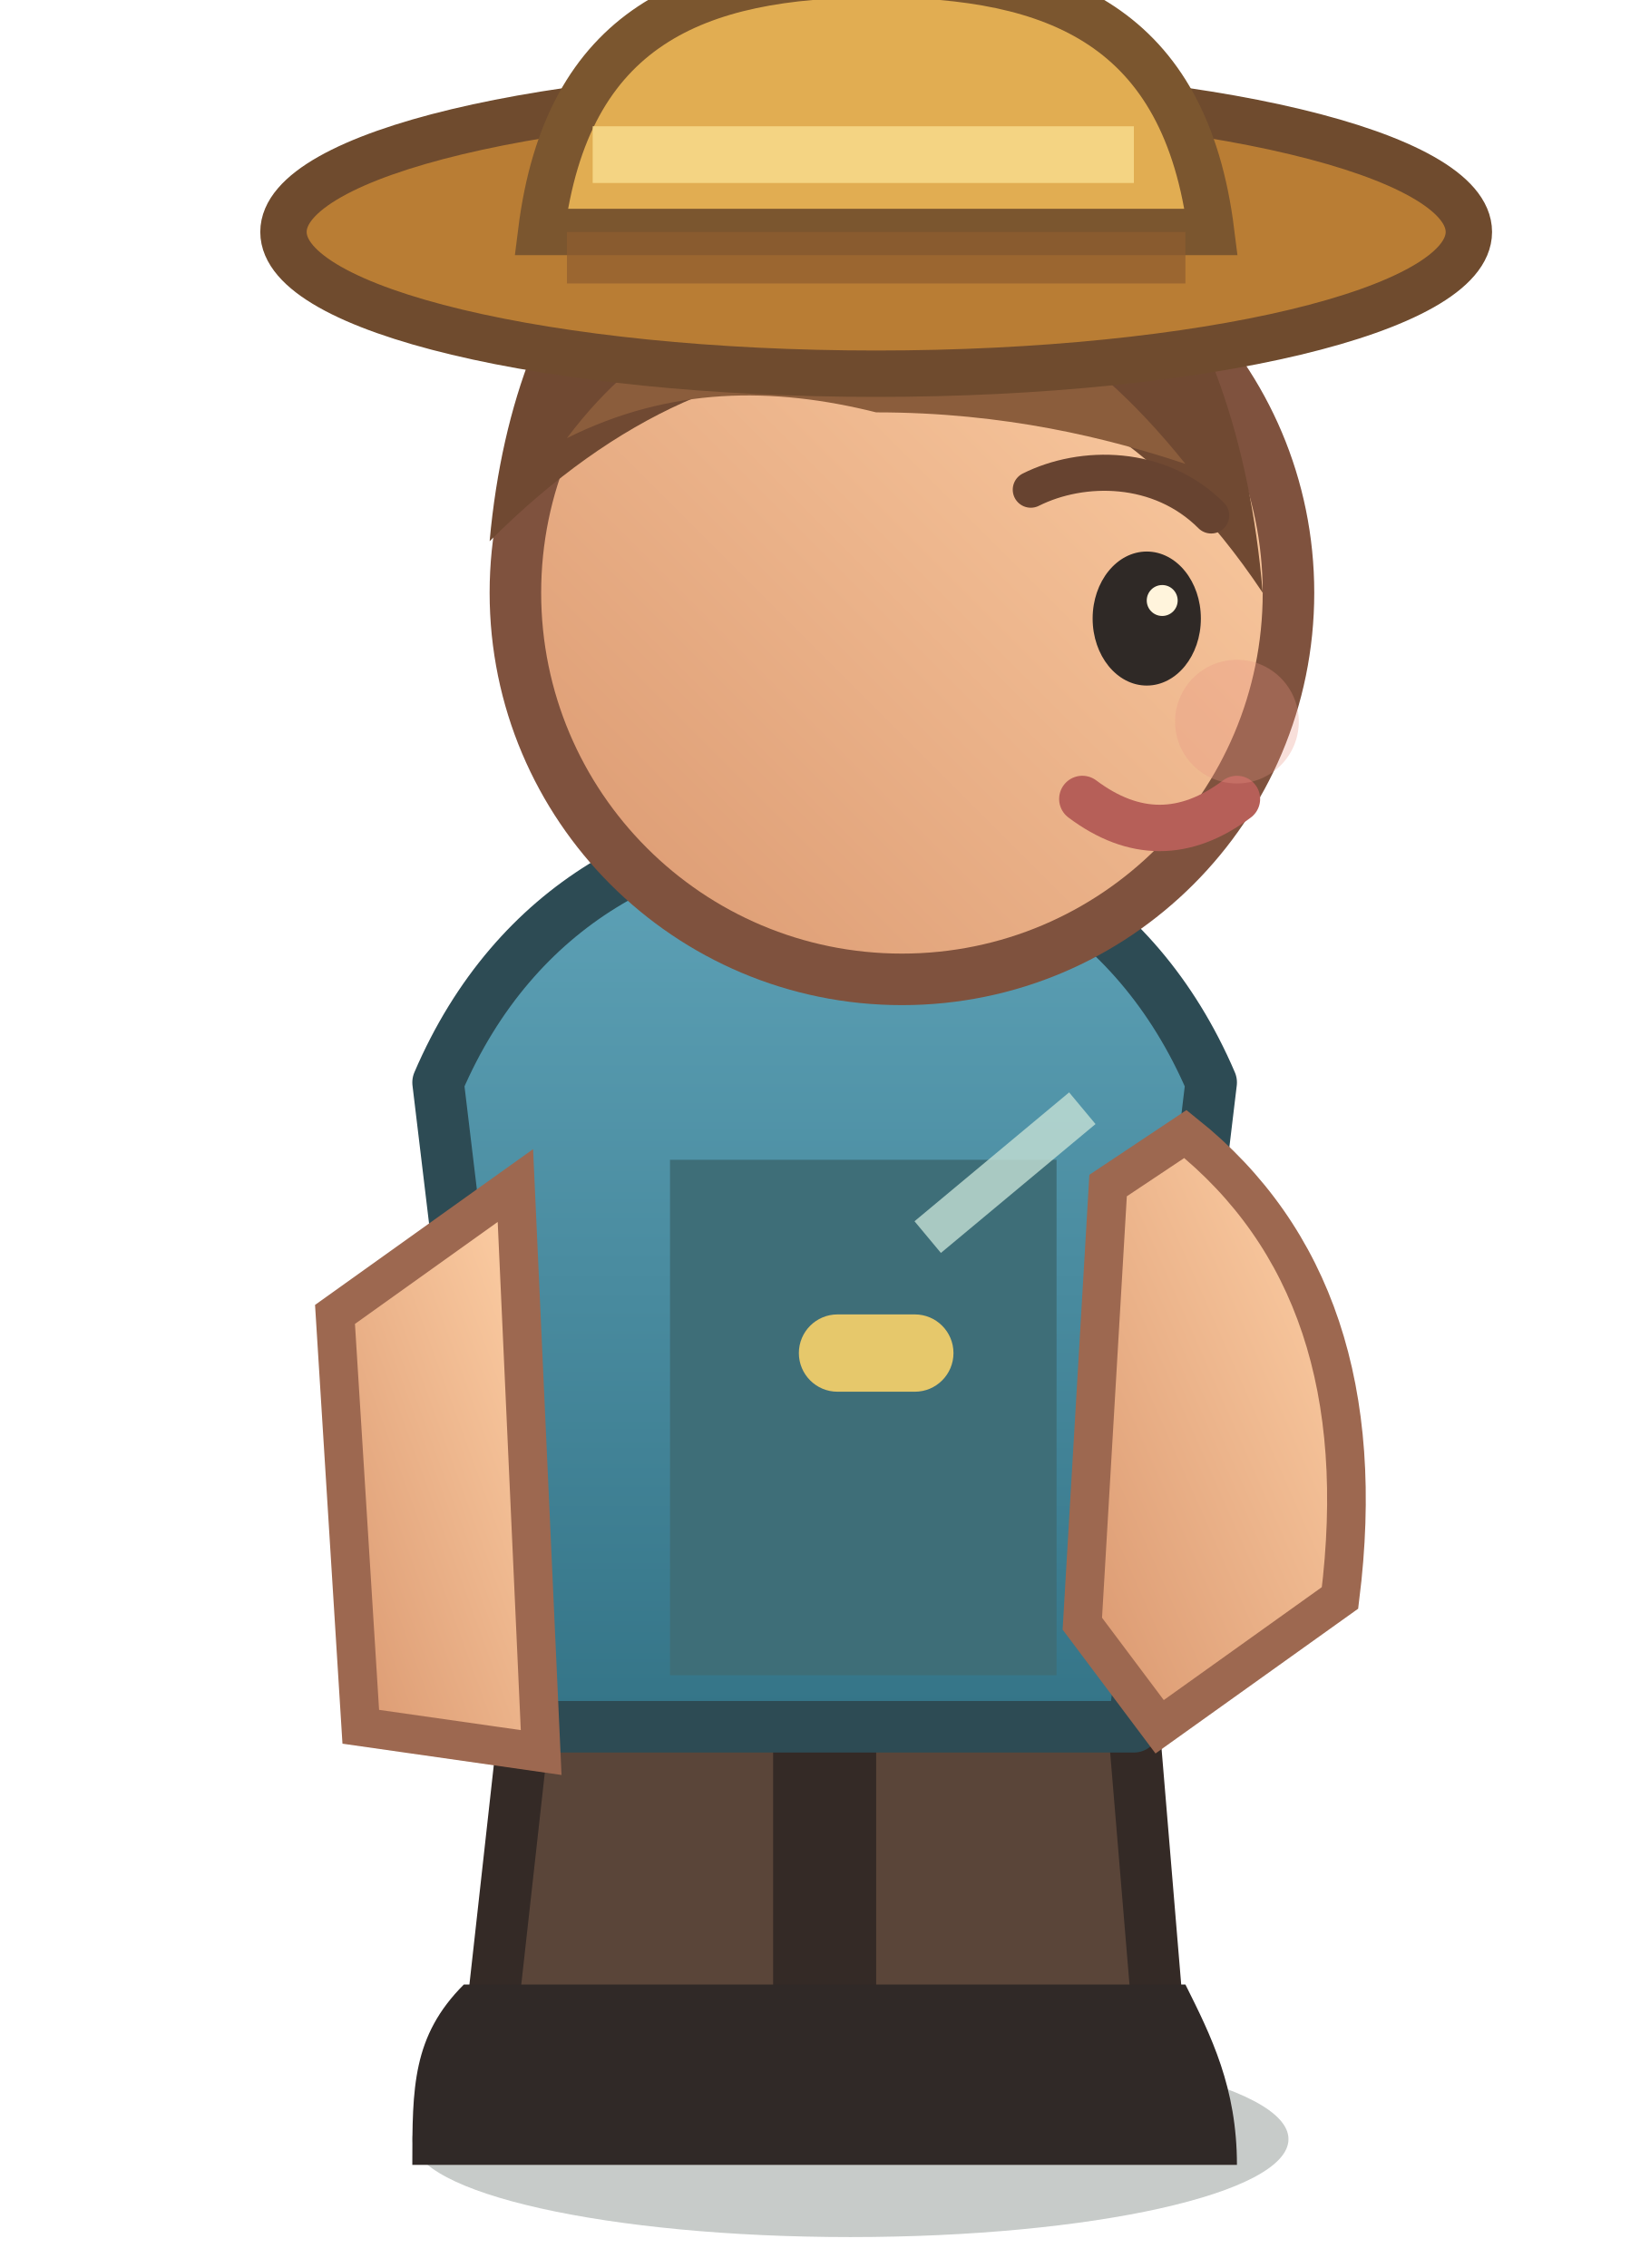
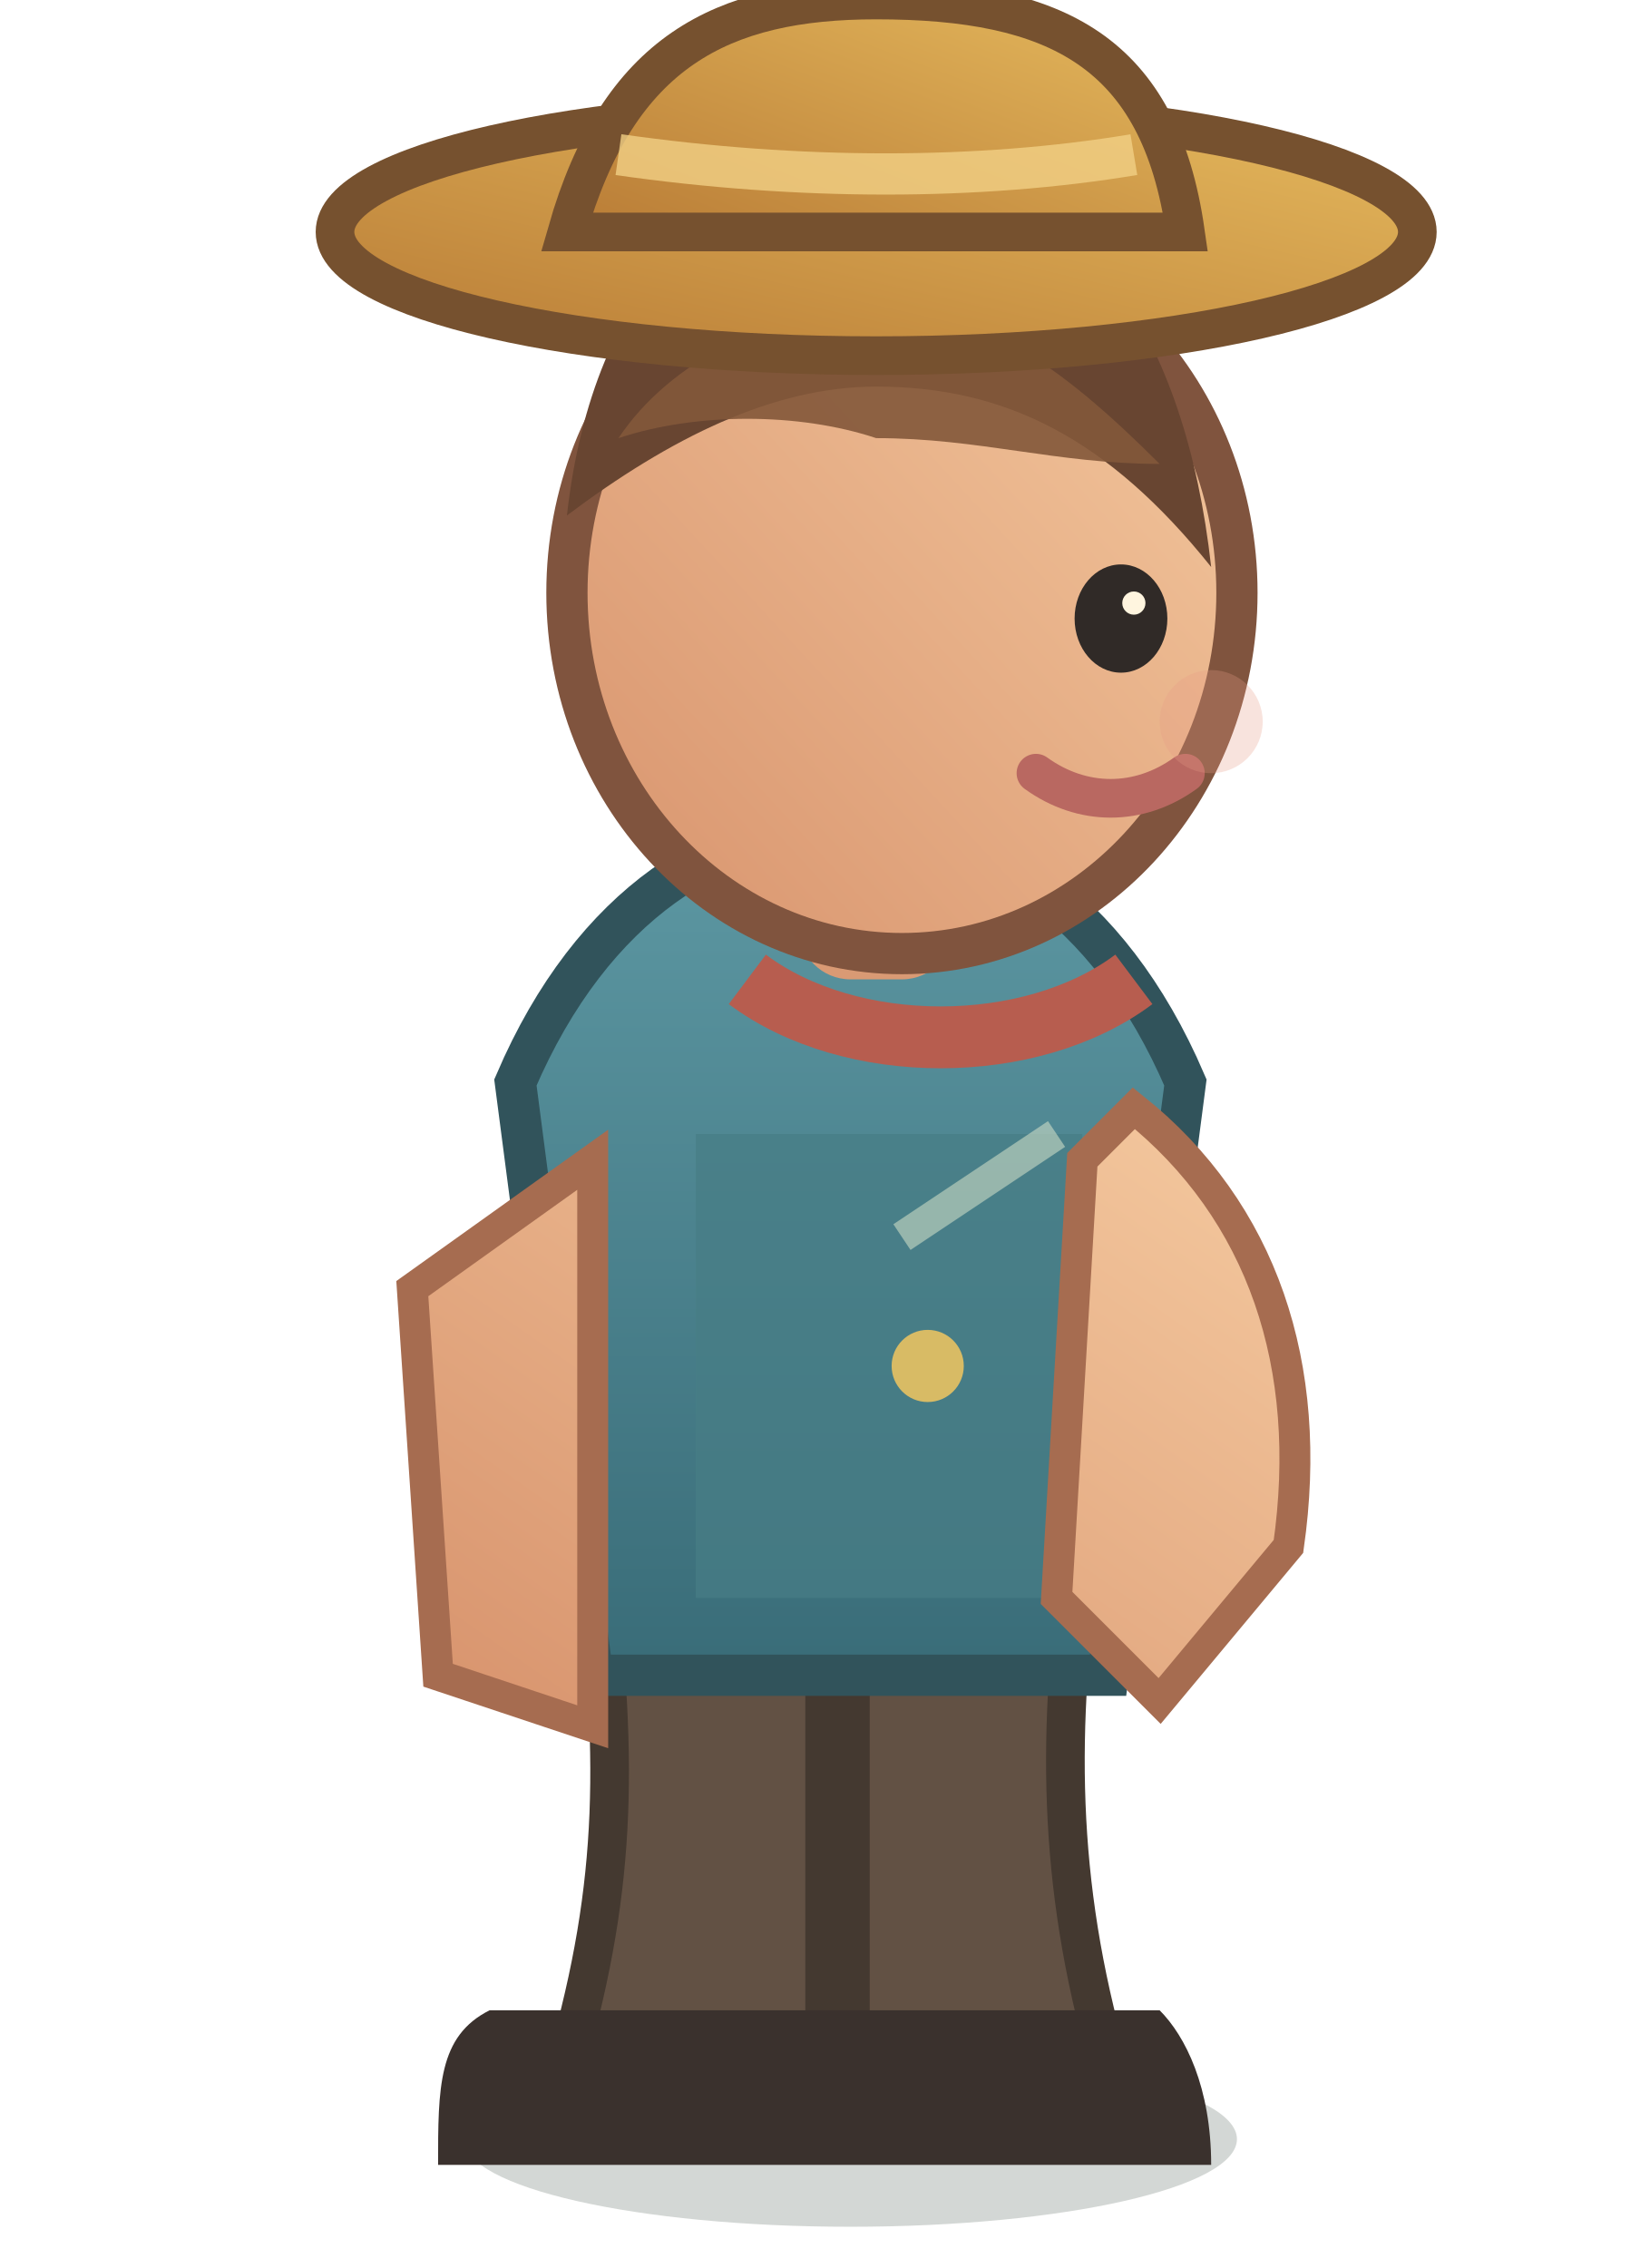
<svg xmlns="http://www.w3.org/2000/svg" width="64" height="88" viewBox="0 0 64 88">
  <g transform="translate(64 0) scale(-1 1)">
    <defs>
      <linearGradient id="skin" x1="0" y1="0" x2="1" y2="1">
-         <stop stop-color="#ffd2a8" />
-         <stop offset="1" stop-color="#d9966e" />
+         <stop stop-color="#f5caa0" />
+         <stop offset="1" stop-color="#d7926c" />
      </linearGradient>
-       <linearGradient id="shirt" x1="0" y1="0" x2="0" y2="1">
-         <stop stop-color="#5fa3b8" />
-         <stop offset="1" stop-color="#347487" />
+       <linearGradient id="cloth" x1="0" y1="0" x2="0" y2="1">
+         <stop stop-color="#5d98a3" />
+         <stop offset="1" stop-color="#396c78" />
+       </linearGradient>
+       <linearGradient id="hat" x1="0" y1="0" x2="1" y2="1">
+         <stop stop-color="#e5b95d" />
+         <stop offset="1" stop-color="#b97c36" />
      </linearGradient>
    </defs>
-     <ellipse cx="31" cy="83" rx="17" ry="3.8" fill="#13251d" opacity=".24" />
-     <path d="M21 61h10v18H19l1-12zM33 61h10l2 18H33z" fill="#5a4539" stroke="#342a26" stroke-width="2" stroke-linejoin="round" />
-     <path d="M18 77h14v7H16c0-3 1-5 2-7zM32 77h14c2 2 2 4 2 7H32z" fill="#302927" />
-     <path d="M17 42c3-7 9-10 15-10s12 3 15 10l-3 25H20z" fill="url(#shirt)" stroke="#2d4b54" stroke-width="2" stroke-linejoin="round" />
-     <path d="M23 45h15v20H23z" fill="#3e6e78" />
-     <path d="M18 44c-5 4-7 10-6 18l7 5 3-4-1-17z" fill="url(#skin)" stroke="#9d6850" stroke-width="1.5" />
-     <path d="M44 46l7 5-1 16-7 1z" fill="url(#skin)" stroke="#9d6850" stroke-width="1.5" />
-     <rect x="27" y="30" width="8" height="8" rx="3" fill="#d99a75" />
-     <ellipse cx="29" cy="23" rx="15" ry="15" fill="url(#skin)" stroke="#7f523e" stroke-width="2" />
-     <path d="M15 23c1-12 7-19 15-19 8 0 14 6 15 17-5-5-10-7-15-7-6 0-11 3-15 9z" fill="#704932" />
-     <path d="M18 18c4-5 8-7 12-7 5 0 9 2 12 6-4-2-8-2-12-1-5 0-9 1-12 2z" fill="#8b5d3c" />
-     <ellipse cx="30" cy="9" rx="23" ry="5.5" fill="#b97d34" stroke="#6f4b2e" stroke-width="1.8" />
-     <path d="M17 9c1-8 6-10 13-10s12 2 13 10z" fill="#e1ad52" stroke="#7b562f" stroke-width="1.8" />
-     <path d="M20 6h21" stroke="#f4d483" stroke-width="2.2" />
-     <path d="M18 10h24" stroke="#8f5d2f" stroke-width="2" opacity=".7" />
-     <ellipse cx="19.5" cy="24" rx="2.1" ry="2.6" fill="#2f2926" />
-     <circle cx="18.9" cy="23.3" r=".6" fill="#fff4dc" />
-     <path d="M16 31c2 1.5 4 1.5 6 0" fill="none" stroke="#b65f58" stroke-width="1.8" stroke-linecap="round" />
-     <path d="M17 20c2-2 5-2 7-1" stroke="#674330" stroke-width="1.4" fill="none" stroke-linecap="round" />
-     <circle cx="16" cy="28" r="2.4" fill="#e89282" opacity=".3" />
-     <path d="M22 43l6 5" stroke="#c4e0d5" stroke-width="1.6" opacity=".8" />
-     <rect x="27" y="51" width="6" height="3" rx="1.5" fill="#e6c86b" />
+     <ellipse cx="31" cy="83" rx="15" ry="3.4" fill="#25382b" opacity=".20" />
+     <path d="M22 60h9v20h-10c2-7 2-13 1-20zM32 60h9c-1 8-1 13 1 20H32z" fill="#625144" stroke="#443930" stroke-width="1.5" />
+     <path d="M19 78h13v6H17c0-3 1-5 2-6zM32 78h13c2 1 2 3 2 6H32z" fill="#3a312d" />
+     <path d="M18 42c3-7 8-10 13-10s10 3 13 10l-3 23H21z" fill="url(#cloth)" stroke="#31535b" stroke-width="1.6" />
+     <path d="M22 44h15v18H22z" fill="#477d85" opacity=".72" />
+     <path d="M20 43c-5 4-7 10-6 17l5 6 4-4-1-17zM41 45l7 5-1 15-6 2z" fill="url(#skin)" stroke="#a66c50" stroke-width="1.2" />
+     <rect x="27" y="32" width="6" height="6" rx="2" fill="#d99a74" />
+     <ellipse cx="29" cy="23" rx="13" ry="14" fill="url(#skin)" stroke="#80543e" stroke-width="1.6" />
+     <path d="M17 22c1-9 5-15 12-16 7 0 12 5 13 14-4-3-8-5-12-5-5 0-9 2-13 7z" fill="#684531" />
+     <path d="M19 18c4-4 7-6 11-6 4 0 8 2 10 5-3-1-7-1-10 0-4 0-7 1-11 1z" fill="#83583a" opacity=".9" />
+     <ellipse cx="30" cy="9" rx="21" ry="4.8" fill="url(#hat)" stroke="#76512f" stroke-width="1.5" />
+     <path d="M18 9c1-7 5-9 12-9 6 0 10 2 12 9z" fill="url(#hat)" stroke="#76512f" stroke-width="1.5" />
+     <path d="M20 6c6 1 13 1 20 0" stroke="#f1d084" stroke-width="1.6" opacity=".8" />
+     <path d="M20 38c4 3 11 3 15 0" stroke="#b75d4f" stroke-width="2.4" fill="none" />
+     <ellipse cx="20.5" cy="24" rx="1.8" ry="2.1" fill="#302a27" />
+     <circle cx="20" cy="23.4" r=".45" fill="#fff5df" />
+     <path d="M18 30c1.8 1.3 4 1.3 5.8 0" fill="none" stroke="#b96861" stroke-width="1.5" stroke-linecap="round" />
+     <circle cx="17" cy="28" r="2" fill="#e79b86" opacity=".28" />
+     <path d="M23 44l6 4" stroke="#d7e3ca" stroke-width="1.2" opacity=".55" />
+     <circle cx="28" cy="53" r="1.4" fill="#d8bb65" />
  </g>
</svg>
